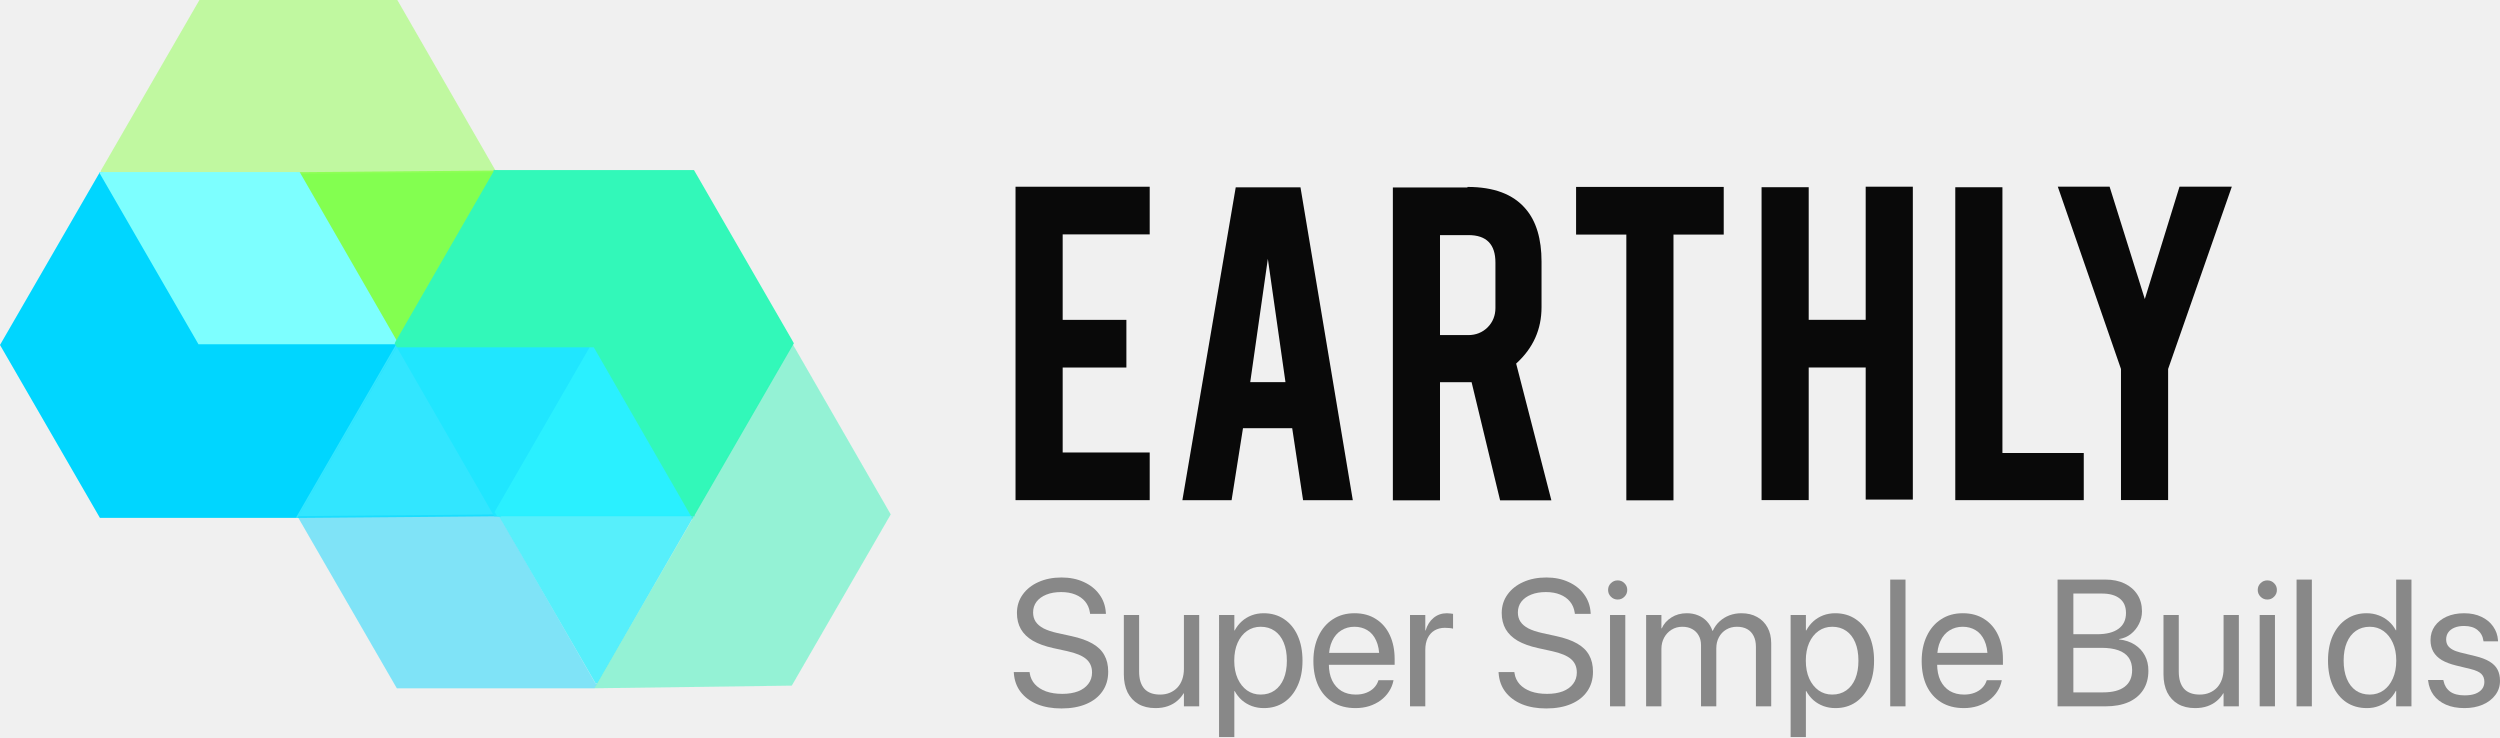
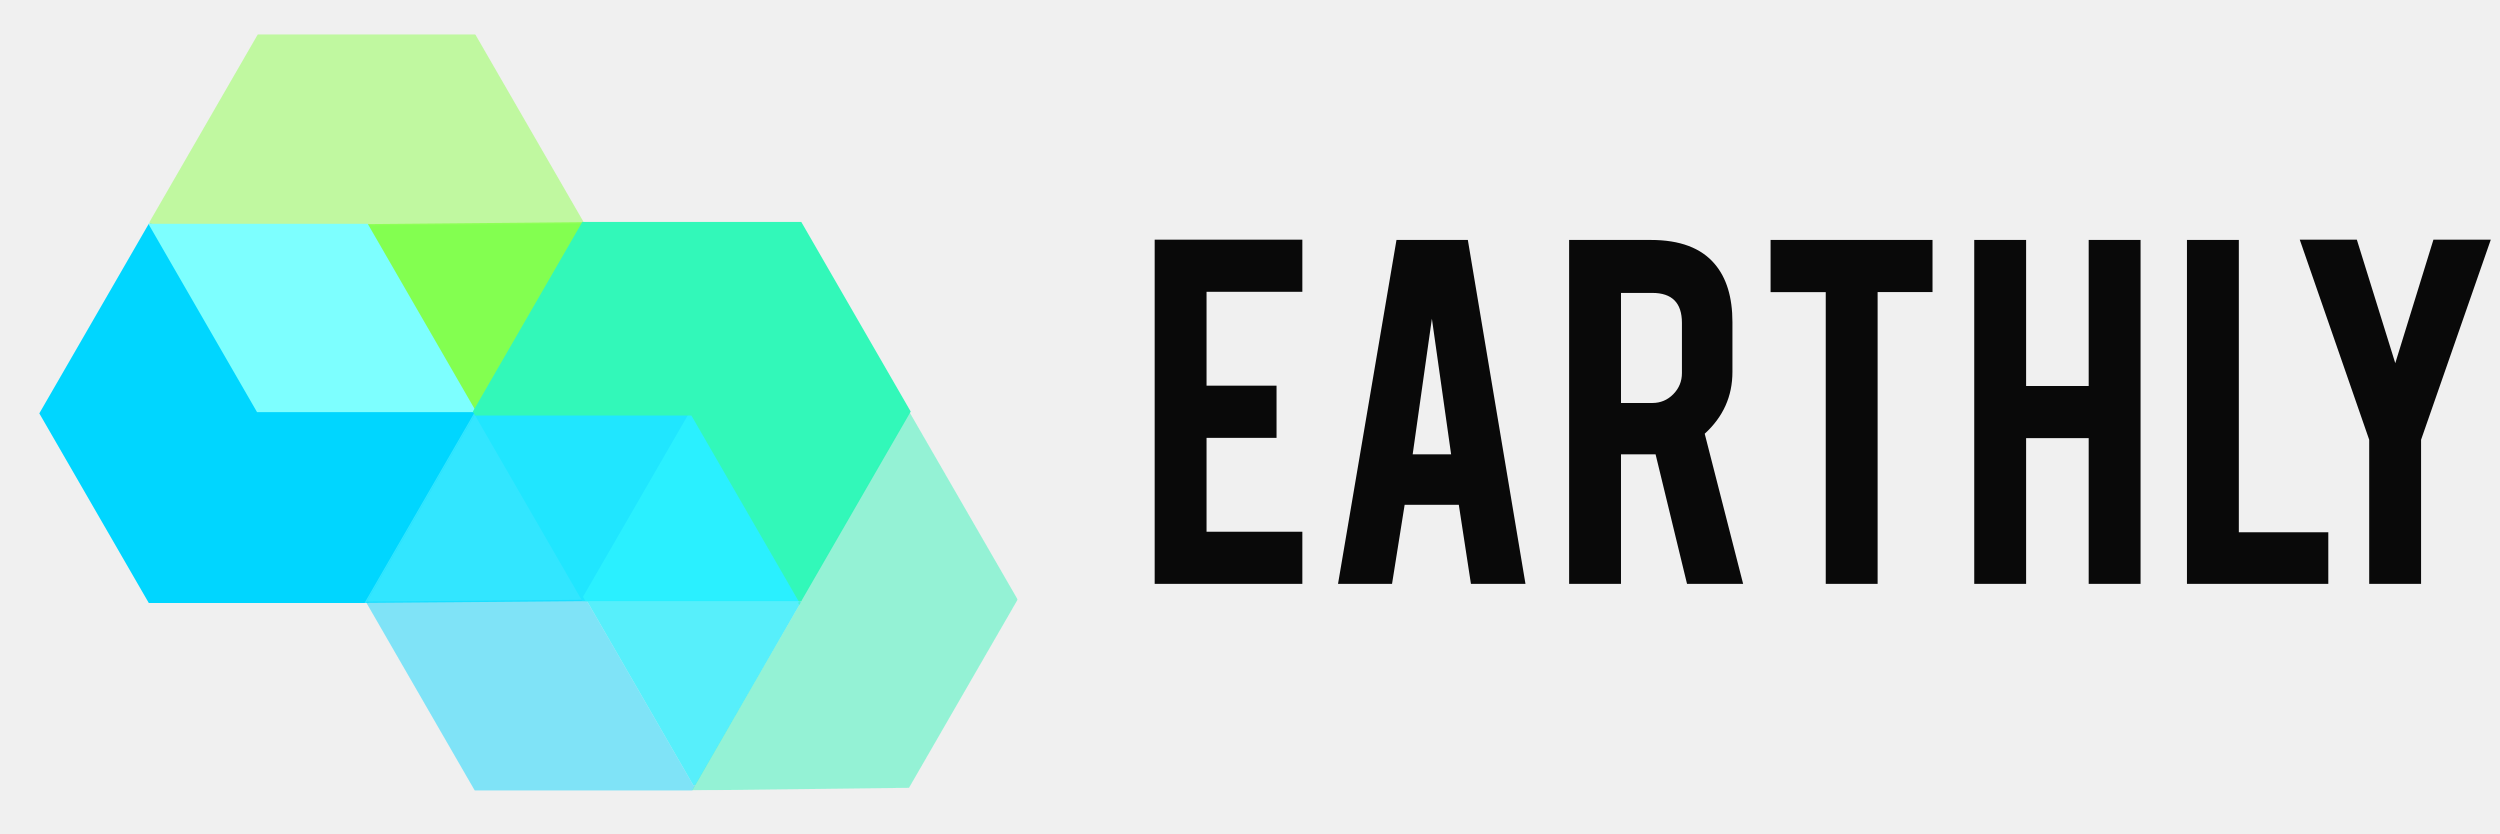
- <svg xmlns="http://www.w3.org/2000/svg" xmlns:xlink="http://www.w3.org/1999/xlink" version="1.1" id="svg2" x="0px" y="0px" viewBox="0 0 1000.593 295.009" xml:space="preserve">
-   <defs id="defs110" />
-   <style type="text/css" id="style2">
- 	.st0{fill:#83FF50;stroke:#83FF50;stroke-width:1;stroke-miterlimit:5.333;}
- 	.st1{opacity:0.83;clip-path:url(#SVGID_00000080895763411143063620000003946941406721728898_);}
- 	.st2{fill:#96FF5B;fill-opacity:0.647;}
- 	.st3{fill:#FFFFFF;}
- 	.st4{fill:#00D6FF;stroke:#00D6FF;stroke-width:1;stroke-miterlimit:5.333;}
- 	.st5{fill:#7DFFFF;stroke:#7DFFFF;stroke-width:1;stroke-miterlimit:5.333;}
- 	.st6{fill:#32E6FF;stroke:#32E6FF;stroke-width:1;stroke-miterlimit:5.333;}
- 	.st7{opacity:0.86;clip-path:url(#SVGID_00000122682779506278355710000011518640239278589079_);}
- 	.st8{fill:#00D5FF;fill-opacity:0.545;}
- 	.st9{fill:#20E6FF;stroke:#20E6FF;stroke-width:1;stroke-miterlimit:5.333;}
- 	.st10{fill:#2AF0FF;stroke:#2AF0FF;stroke-width:1;stroke-miterlimit:5.333;}
- 	.st11{opacity:0.95;clip-path:url(#SVGID_00000067935788216487674460000017756686234451421835_);}
- 	.st12{fill:#29EFFF;fill-opacity:0.8;}
- 	.st13{fill:#32F8B9;stroke:#32F8B9;stroke-width:1;stroke-miterlimit:5.333;}
- 	.st14{opacity:0.85;clip-path:url(#SVGID_00000162337586531770572300000000167629634986491300_);}
- 	.st15{fill:#32F6B8;fill-opacity:0.565;}
- 	.st16{fill:#090909;}
- </style>
-   <g id="g10" transform="matrix(1.333333,0,0,-1.333333,0.3450104,1320.811)">
-     <g id="g12" transform="translate(30.34981,938.922)">
-       <path id="path14" class="st0" d="M 118,0 88.5,-51.2 H 88.3 L 59.1,-0.5 Z" />
-     </g>
-     <g id="g21">
-       <g id="g18" transform="translate(-450.8685,387.3068)">
-         <g id="g24">
-           <g id="g26">
- 				</g>
-           <g id="g38">
-             <g id="g16">
-               <defs id="defs8">
-                 <rect id="SVGID_1_" x="460.9" y="542.4" width="158.4" height="69.7" />
-               </defs>
-               <clipPath id="SVGID_00000174578530605239856790000016492496000338511018_">
-                 <use xlink:href="#SVGID_1_" style="overflow:visible" id="use10" />
-               </clipPath>
-               <g id="g36" style="opacity:0.83" clip-path="url(#SVGID_00000174578530605239856790000016492496000338511018_)">
-                 <g id="g34" transform="translate(481.4741,551.9014)">
-                   <path id="path32" class="st2" d="m 118,0 -0.1,-0.2 h -0.1 v -0.1 l -59,-0.5 v 0.1 H -0.3 L -0.7,0 29,51.4 h 59.4 z" />
-                 </g>
-               </g>
-             </g>
-           </g>
-         </g>
-       </g>
-     </g>
-     <g id="g40" transform="translate(30.48501,938.9972)">
-       <path id="path42" class="st3" d="M 118,0 V 0 L 88.5,-51.2 H 88.4 L 117.9,0 Z" />
-     </g>
-     <g id="g44" transform="translate(1.01871,887.0588)">
-       <path id="path46" class="st4" d="m 118,0 -0.1,-0.2 -29.6,-51.2 v 0 H 29 L -0.7,0 29,51.4 h 0.3 L 58.5,0.7 h 59.1 z" />
-     </g>
-     <g id="g48" transform="translate(0.6076102,887.7658)">
-       <path id="path50" class="st5" d="M 118,0 H 59 L 29.7,50.7 h 59.1 z" />
-     </g>
-     <g id="g52" transform="translate(30.78631,836.925)">
-       <path id="path54" class="st6" d="m 118,0 0.5,-0.8 h -0.9 L 95.1,-1 58.6,-1.3 88.2,49.9 h 58.7 z" />
-     </g>
-     <g id="g56" transform="translate(-450.8685,387.3068)">
-       <g id="g46">
-         <g id="g58">
-           <g id="g64">
-             <g id="g66">
- 					</g>
-             <g id="g78">
-               <g id="g41">
-                 <defs id="defs33">
-                   <rect id="SVGID_00000113349542533246887100000016756461507466418367_" x="525" y="379.5" width="119.9" height="137.2" />
-                 </defs>
-                 <clipPath id="SVGID_00000052812051687137078050000006255378118721314435_">
-                   <use xlink:href="#SVGID_00000113349542533246887100000016756461507466418367_" style="overflow:visible" id="use35" />
-                 </clipPath>
-                 <g id="g76" style="opacity:0.86" clip-path="url(#SVGID_00000052812051687137078050000006255378118721314435_)">
-                   <g id="g74" transform="translate(511.9336,398.1758)">
-                     <path id="path72" class="st8" d="m 118,0 -0.9,-1.5 H 57.8 l -29.7,51.4 0.1,0.2 v 0 l 29.6,51.2 h 0.1 l -29.6,-51.1 36.5,0.3 22.6,0.2 h 0.9 L 117.4,0 Z" />
-                   </g>
-                 </g>
-               </g>
-             </g>
-           </g>
-         </g>
-       </g>
-     </g>
-     <g id="g80" transform="translate(30.78631,836.925)">
-       <path id="path82" class="st9" d="m 118,0 0.5,-0.8 h -0.9 L 88.4,49.9 h 58.5 z" />
-     </g>
-     <g id="g84" transform="translate(89.47871,836.1281)">
-       <path id="path86" class="st10" d="M 118,0 H 59.8 l -0.5,0.8 28.8,49.9 h 0.6 z" />
-     </g>
-     <g id="g88" transform="translate(-450.8685,387.3068)">
-       <g id="g68">
-         <g id="g90">
-           <g id="g96">
-             <g id="g98">
- 					</g>
-             <g id="g110">
-               <g id="g63">
-                 <defs id="defs55">
-                   <rect id="SVGID_00000083069750939687145980000010640198437501922177_" x="590.4" y="389.7" width="78.2" height="67.5" />
-                 </defs>
-                 <clipPath id="SVGID_00000070800203215072149570000016036056325378891696_">
-                   <use xlink:href="#SVGID_00000083069750939687145980000010640198437501922177_" style="overflow:visible" id="use57" />
-                 </clipPath>
-                 <g id="g108" style="opacity:0.95" clip-path="url(#SVGID_00000070800203215072149570000016036056325378891696_)">
-                   <g id="g106" transform="translate(540.7529,448.1143)">
-                     <path id="path104" class="st12" d="M 118,0 89.2,-49.9 H 88.6 L 59.4,0.7 h 58.2 z" />
-                   </g>
-                 </g>
-               </g>
-             </g>
-           </g>
-         </g>
-       </g>
-     </g>
-     <g id="g112" transform="translate(119.4713,887.5548)">
-       <path id="path114" class="st13" d="M 118,0 88.3,-51.4 H 88 L 58.8,-0.7 H -0.3 L -0.7,0 -0.6,0.2 28.9,51.4 v 0.1 H 88.3 L 117.5,0.9 Z" />
-     </g>
-     <g id="g116" transform="translate(-450.8685,387.3068)">
-       <g id="g89">
-         <g id="g118">
-           <g id="g124">
-             <g id="g126">
- 					</g>
-             <g id="g138">
-               <g id="g83">
-                 <defs id="defs75">
-                   <rect id="SVGID_00000118398134125535155890000007193991426162861722_" x="614.2" y="379.5" width="118.7" height="138.1" />
-                 </defs>
-                 <clipPath id="SVGID_00000031928815844511343390000001499846702564364928_">
-                   <use xlink:href="#SVGID_00000118398134125535155890000007193991426162861722_" style="overflow:visible" id="use77" />
-                 </clipPath>
-                 <g id="g136" style="opacity:0.85" clip-path="url(#SVGID_00000031928815844511343390000001499846702564364928_)">
-                   <g id="g134" transform="translate(599.9912,448.8926)">
-                     <path id="path132" class="st15" d="M 118,0 88.3,-51.4 29,-52.2 58.4,-1.5 58,-0.8 h 0.3 L 88,50.6 87.5,51.4 h 0.9 z" />
-                   </g>
-                 </g>
-               </g>
-             </g>
-           </g>
-         </g>
-       </g>
-     </g>
-     <g id="g140" transform="matrix(1.555031,0,0,1.555031,186.5541,840.4765)">
-       <path id="path142" class="st16" d="m 75.9,0 v 60.5 h 25.9 V 51.3 H 85 V 34.8 H 97.3 V 25.6 H 85 V 9.2 h 16.8 V 0 Z" />
-     </g>
-     <g id="g144" transform="matrix(1.555031,0,0,1.555031,262.295,912.919)">
-       <path id="path146" class="st16" d="m 75.9,0 -3.4,-23.8 h 6.8 z m -4.8,-32.7 -2.2,-13.9 h -9.5 l 10.3,60.4 h 12.5 l 10.1,-60.4 h -9.6 l -2.1,13.9 z" />
-     </g>
-     <g id="g156" transform="matrix(1.555031,0,0,1.555031,330.61,911.7938)">
-       <path id="path158" class="st16" d="m 75.9,0 c 0,3.5 -1.7,5.3 -5.2,5.3 H 65.2 V -14 h 5.5 c 1.4,0 2.7,0.5 3.7,1.5 1,1 1.5,2.3 1.5,3.7 z m -5.4,14.6 c 5.1,0 8.8,-1.4 11.2,-4.2 C 83.8,8 84.8,4.5 84.8,0.2 v -8.8 c 0,-4.3 -1.6,-7.9 -4.9,-10.9 l 6.8,-26.4 h -9.9 l -5.5,22.8 h -0.8 -5.3 v -22.8 h -9.1 v 60.4 h 14.4 z" />
-     </g>
-     <g id="g160" transform="matrix(1.555031,0,0,1.555031,369.905,920.1931)">
-       <path id="path162" class="st16" d="M 75.9,0 H 66.2 V 9.2 H 94.7 V 0 H 85 v -51.3 h -9.1 z" />
-     </g>
-     <g id="g164" transform="matrix(1.555031,0,0,1.555031,424.6469,880.2968)">
-       <path id="path166" class="st16" d="m 75.9,0 v -25.6 h -9.1 v 60.4 h 9.1 V 9.2 h 11 V 34.9 H 96 V -25.5 H 86.9 V 0 Z" />
-     </g>
-     <g id="g168" transform="matrix(1.555031,0,0,1.555031,507.2124,840.4765)">
-       <path id="path170" class="st16" d="M 75.9,0 H 51.1 v 60.4 h 9.1 V 9.1 h 15.7 z" />
-     </g>
-     <g id="g172" transform="matrix(1.555031,0,0,1.555031,518.3862,879.8474)">
-       <path id="path174" class="st16" d="M 75.9,0 63.7,35.2 h 10 l 6.8,-21.7 6.7,21.7 H 97.3 L 85,0 v -25.3 h -9.1 z" />
-     </g>
-     <text xml:space="preserve" style="font-size:22.5px;font-family:'System Font';-inkscape-font-specification:'System Font';fill:#121212;fill-opacity:1;stroke-width:0" x="305.877" y="-823.199" id="text393" transform="scale(1,-1)">
-       <tspan id="tspan391" style="fill:#121212;fill-opacity:1;stroke-width:0" x="305.877" y="-823.199" />
-     </text>
-     <g aria-label="Super Simple Builds" transform="scale(1,-1)" id="text2091" style="font-size:54px;font-family:'System Font';-inkscape-font-specification:'System Font';fill:#121212;stroke-width:0">
-       <path d="m 318.345,-777.947 q 4.351,0 7.488,-1.345 3.164,-1.345 4.852,-3.823 1.714,-2.479 1.714,-5.854 v -0.026 q 0,-2.9 -1.16,-4.957 -1.134,-2.083 -3.586,-3.48 -2.426,-1.397 -6.328,-2.241 l -4.219,-0.923 q -2.479,-0.554 -4.087,-1.371 -1.608,-0.844 -2.399,-2.03 -0.765,-1.187 -0.765,-2.742 v -0.026 q 0,-1.846 1.028,-3.217 1.055,-1.371 2.953,-2.136 1.898,-0.765 4.43,-0.765 2.426,0 4.245,0.738 1.846,0.738 2.979,2.109 1.134,1.371 1.424,3.322 l 0.053,0.369 h 4.746 l -0.026,-0.396 q -0.211,-3.111 -1.978,-5.484 -1.74,-2.373 -4.667,-3.691 -2.927,-1.345 -6.645,-1.345 -3.902,0 -6.935,1.371 -3.006,1.345 -4.72,3.744 -1.714,2.373 -1.74,5.511 v 0.026 q 0,2.769 1.187,4.852 1.187,2.057 3.586,3.48 2.426,1.397 6.144,2.215 l 4.219,0.923 q 3.929,0.87 5.669,2.373 1.74,1.503 1.74,4.008 v 0.026 q 0,1.951 -1.107,3.401 -1.081,1.45 -3.085,2.241 -2.004,0.765 -4.746,0.765 -2.742,0 -4.852,-0.738 -2.083,-0.765 -3.349,-2.136 -1.266,-1.397 -1.556,-3.296 l -0.053,-0.369 h -4.746 l 0.026,0.369 q 0.237,3.243 2.057,5.616 1.846,2.373 4.957,3.665 3.138,1.266 7.251,1.266 z" style="fill:#888888" id="path519" />
-       <path d="m 346.584,-778.052 q 2.083,0 3.718,-0.58 1.635,-0.58 2.795,-1.582 1.187,-1.002 1.925,-2.268 h 0.105 v 3.902 h 4.588 v -27.422 h -4.588 v 16.137 q 0,1.74 -0.501,3.19 -0.501,1.424 -1.45,2.452 -0.949,1.002 -2.268,1.556 -1.292,0.554 -2.927,0.554 -3.164,0 -4.746,-1.767 -1.556,-1.793 -1.556,-5.142 v -16.98 h -4.588 v 17.798 q 0,3.111 1.107,5.405 1.134,2.268 3.243,3.507 2.136,1.239 5.142,1.239 z" style="fill:#888888" id="path521" />
-       <path d="m 365.674,-769.351 h 4.588 v -13.816 h 0.105 q 0.87,1.582 2.162,2.742 1.318,1.134 3.006,1.767 1.688,0.606 3.612,0.606 3.454,0 6.038,-1.74 2.61,-1.767 4.061,-4.957 1.477,-3.19 1.477,-7.515 v -0.026 q 0,-4.324 -1.45,-7.515 -1.45,-3.217 -4.087,-4.957 -2.61,-1.767 -6.117,-1.767 -1.951,0 -3.612,0.633 -1.661,0.633 -2.953,1.793 -1.266,1.134 -2.136,2.742 h -0.105 v -4.641 h -4.588 z m 12.498,-12.762 q -2.32,0 -4.113,-1.266 -1.767,-1.266 -2.795,-3.533 -1.028,-2.294 -1.028,-5.353 v -0.026 q 0,-3.085 1.002,-5.353 1.028,-2.294 2.821,-3.56 1.793,-1.266 4.113,-1.266 2.426,0 4.192,1.239 1.767,1.213 2.716,3.507 0.949,2.268 0.949,5.432 v 0.026 q 0,3.111 -0.949,5.405 -0.949,2.268 -2.716,3.507 -1.767,1.239 -4.192,1.239 z" style="fill:#888888" id="path523" />
-       <path d="m 406.622,-778.052 q 2.241,0 4.166,-0.606 1.925,-0.633 3.428,-1.74 1.503,-1.134 2.452,-2.61 0.976,-1.477 1.318,-3.164 l 0.053,-0.264 h -4.509 l -0.079,0.237 q -0.396,1.187 -1.318,2.109 -0.923,0.923 -2.294,1.45 -1.371,0.527 -3.111,0.527 -2.479,0 -4.298,-1.081 -1.819,-1.107 -2.821,-3.164 -0.976,-2.057 -0.976,-4.957 v -1.767 q 0,-3.059 1.002,-5.142 1.002,-2.109 2.742,-3.164 1.74,-1.081 3.929,-1.081 2.188,0 3.876,1.028 1.688,1.002 2.637,3.085 0.976,2.083 0.976,5.273 v 1.767 l 2.32,-3.322 h -19.828 v 3.586 h 22.096 v -1.688 q 0,-4.113 -1.45,-7.225 -1.45,-3.111 -4.166,-4.825 -2.689,-1.74 -6.434,-1.74 -3.744,0 -6.513,1.819 -2.769,1.793 -4.298,5.036 -1.529,3.217 -1.529,7.462 v 0.026 q 0,4.298 1.503,7.488 1.529,3.164 4.351,4.904 2.848,1.74 6.776,1.74 z" style="fill:#888888" id="path525" />
-       <path d="m 422.996,-778.58 h 4.588 v -16.928 q 0,-2.083 0.712,-3.56 0.738,-1.503 2.057,-2.294 1.345,-0.791 3.111,-0.791 0.844,0 1.503,0.079 0.686,0.079 0.949,0.185 v -4.456 q -0.264,-0.053 -0.765,-0.105 -0.475,-0.079 -1.081,-0.079 -2.32,0 -4.008,1.397 -1.688,1.397 -2.373,3.771 h -0.105 v -4.641 h -4.588 z" style="fill:#888888" id="path527" />
-       <path d="m 463.865,-777.947 q 4.351,0 7.488,-1.345 3.164,-1.345 4.852,-3.823 1.714,-2.479 1.714,-5.854 v -0.026 q 0,-2.9 -1.16,-4.957 -1.134,-2.083 -3.586,-3.48 -2.426,-1.397 -6.328,-2.241 l -4.219,-0.923 q -2.479,-0.554 -4.087,-1.371 -1.608,-0.844 -2.399,-2.03 -0.765,-1.187 -0.765,-2.742 v -0.026 q 0,-1.846 1.028,-3.217 1.055,-1.371 2.953,-2.136 1.898,-0.765 4.43,-0.765 2.426,0 4.245,0.738 1.846,0.738 2.979,2.109 1.134,1.371 1.424,3.322 l 0.053,0.369 h 4.746 l -0.026,-0.396 q -0.211,-3.111 -1.978,-5.484 -1.74,-2.373 -4.667,-3.691 -2.927,-1.345 -6.645,-1.345 -3.902,0 -6.935,1.371 -3.006,1.345 -4.72,3.744 -1.714,2.373 -1.74,5.511 v 0.026 q 0,2.769 1.187,4.852 1.187,2.057 3.586,3.48 2.426,1.397 6.144,2.215 l 4.219,0.923 q 3.929,0.87 5.669,2.373 1.74,1.503 1.74,4.008 v 0.026 q 0,1.951 -1.107,3.401 -1.081,1.45 -3.085,2.241 -2.004,0.765 -4.746,0.765 -2.742,0 -4.852,-0.738 -2.083,-0.765 -3.349,-2.136 -1.266,-1.397 -1.556,-3.296 l -0.053,-0.369 h -4.746 l 0.026,0.369 q 0.237,3.243 2.057,5.616 1.846,2.373 4.957,3.665 3.138,1.266 7.251,1.266 z" style="fill:#888888" id="path529" />
-       <path d="m 483.034,-778.58 h 4.588 v -27.422 h -4.588 z m 2.294,-32.062 q 1.213,0 2.03,-0.844 0.844,-0.844 0.844,-2.03 0,-1.213 -0.844,-2.03 -0.817,-0.844 -2.03,-0.844 -1.187,0 -2.03,0.844 -0.844,0.817 -0.844,2.03 0,1.187 0.844,2.03 0.844,0.844 2.03,0.844 z" style="fill:#888888" id="path531" />
-       <path d="m 493.871,-778.58 h 4.588 v -17.191 q 0,-1.925 0.817,-3.428 0.817,-1.503 2.215,-2.373 1.424,-0.896 3.243,-0.896 1.714,0 2.953,0.686 1.266,0.686 1.951,1.925 0.712,1.239 0.712,2.9 v 18.378 h 4.588 v -17.429 q 0,-1.872 0.791,-3.322 0.791,-1.477 2.188,-2.294 1.397,-0.844 3.217,-0.844 1.819,0 3.085,0.712 1.266,0.712 1.925,2.057 0.686,1.345 0.686,3.243 v 17.877 h 4.588 v -18.932 q 0,-2.742 -1.107,-4.746 -1.107,-2.03 -3.111,-3.138 -2.004,-1.134 -4.72,-1.134 -1.925,0 -3.612,0.633 -1.661,0.633 -2.953,1.819 -1.266,1.16 -2.03,2.821 h -0.105 q -0.58,-1.688 -1.688,-2.848 -1.107,-1.187 -2.637,-1.793 -1.503,-0.633 -3.375,-0.633 -2.637,0 -4.614,1.266 -1.978,1.239 -2.9,3.27 h -0.105 v -4.008 h -4.588 z" style="fill:#888888" id="path533" />
-       <path d="m 537.245,-769.351 h 4.588 v -13.816 h 0.105 q 0.87,1.582 2.162,2.742 1.318,1.134 3.006,1.767 1.688,0.606 3.612,0.606 3.454,0 6.038,-1.74 2.61,-1.767 4.061,-4.957 1.477,-3.19 1.477,-7.515 v -0.026 q 0,-4.324 -1.45,-7.515 -1.45,-3.217 -4.087,-4.957 -2.61,-1.767 -6.117,-1.767 -1.951,0 -3.612,0.633 -1.661,0.633 -2.953,1.793 -1.266,1.134 -2.136,2.742 h -0.105 v -4.641 H 537.245 Z m 12.498,-12.762 q -2.32,0 -4.113,-1.266 -1.767,-1.266 -2.795,-3.533 -1.028,-2.294 -1.028,-5.353 v -0.026 q 0,-3.085 1.002,-5.353 1.028,-2.294 2.821,-3.56 1.793,-1.266 4.113,-1.266 2.426,0 4.192,1.239 1.767,1.213 2.716,3.507 0.949,2.268 0.949,5.432 v 0.026 q 0,3.111 -0.949,5.405 -0.949,2.268 -2.716,3.507 -1.767,1.239 -4.192,1.239 z" style="fill:#888888" id="path535" />
-       <path d="m 567.145,-778.58 h 4.588 v -38.048 h -4.588 z" style="fill:#888888" id="path537" />
-       <path d="m 589.215,-778.052 q 2.241,0 4.166,-0.606 1.925,-0.633 3.428,-1.74 1.503,-1.134 2.452,-2.61 0.976,-1.477 1.318,-3.164 l 0.053,-0.264 h -4.509 l -0.079,0.237 q -0.396,1.187 -1.318,2.109 -0.923,0.923 -2.294,1.45 -1.371,0.527 -3.111,0.527 -2.479,0 -4.298,-1.081 -1.819,-1.107 -2.821,-3.164 -0.976,-2.057 -0.976,-4.957 v -1.767 q 0,-3.059 1.002,-5.142 1.002,-2.109 2.742,-3.164 1.74,-1.081 3.929,-1.081 2.188,0 3.876,1.028 1.688,1.002 2.637,3.085 0.976,2.083 0.976,5.273 v 1.767 l 2.32,-3.322 h -19.828 v 3.586 h 22.096 v -1.688 q 0,-4.113 -1.45,-7.225 -1.45,-3.111 -4.166,-4.825 -2.689,-1.74 -6.434,-1.74 -3.744,0 -6.513,1.819 -2.769,1.793 -4.298,5.036 -1.529,3.217 -1.529,7.462 v 0.026 q 0,4.298 1.503,7.488 1.529,3.164 4.351,4.904 2.848,1.74 6.776,1.74 z" style="fill:#888888" id="path539" />
-       <path d="M 619.748,-778.58 H 631.745 q 4.061,0 6.935,-1.266 2.874,-1.292 4.403,-3.665 1.556,-2.399 1.556,-5.748 v -0.053 q 0,-2.531 -1.055,-4.509 -1.055,-2.004 -3.032,-3.27 -1.978,-1.266 -4.72,-1.582 v -0.105 q 1.978,-0.29 3.533,-1.503 1.556,-1.239 2.452,-3.032 0.896,-1.793 0.896,-3.771 v -0.053 q 0,-2.848 -1.371,-4.983 -1.371,-2.136 -3.823,-3.322 -2.452,-1.187 -5.722,-1.187 h -12.05 v 4.192 h 10.969 q 3.454,0 5.326,1.503 1.872,1.477 1.872,4.298 v 0.053 q 0,3.085 -2.241,4.72 -2.215,1.635 -6.434,1.635 h -9.492 v 4.087 h 10.837 q 3.032,0 5.062,0.738 2.057,0.738 3.085,2.215 1.028,1.477 1.028,3.691 v 0.053 q 0,3.27 -2.241,4.983 -2.215,1.688 -6.486,1.688 h -11.285 z m -2.373,0 h 4.746 v -38.048 h -4.746 z" style="fill:#888888" id="path541" />
-       <path d="m 658.666,-778.052 q 2.083,0 3.718,-0.58 1.635,-0.58 2.795,-1.582 1.187,-1.002 1.925,-2.268 h 0.105 v 3.902 h 4.588 v -27.422 h -4.588 v 16.137 q 0,1.74 -0.501,3.19 -0.501,1.424 -1.45,2.452 -0.949,1.002 -2.268,1.556 -1.292,0.554 -2.927,0.554 -3.164,0 -4.746,-1.767 -1.556,-1.793 -1.556,-5.142 v -16.98 h -4.588 v 17.798 q 0,3.111 1.107,5.405 1.134,2.268 3.243,3.507 2.136,1.239 5.142,1.239 z" style="fill:#888888" id="path543" />
-       <path d="m 678.046,-778.58 h 4.588 v -27.422 h -4.588 z m 2.294,-32.062 q 1.213,0 2.03,-0.844 0.844,-0.844 0.844,-2.03 0,-1.213 -0.844,-2.03 -0.817,-0.844 -2.03,-0.844 -1.187,0 -2.03,0.844 -0.844,0.817 -0.844,2.03 0,1.187 0.844,2.03 0.844,0.844 2.03,0.844 z" style="fill:#888888" id="path545" />
-       <path d="m 689.12,-778.58 h 4.588 V -816.628 H 689.12 Z" style="fill:#888888" id="path547" />
-       <path d="m 710.214,-778.052 q 1.978,0 3.612,-0.633 1.661,-0.633 2.953,-1.767 1.292,-1.16 2.136,-2.769 h 0.105 v 4.641 h 4.588 v -38.048 h -4.588 v 15.214 h -0.105 q -0.844,-1.582 -2.162,-2.716 -1.318,-1.16 -3.006,-1.767 -1.661,-0.633 -3.612,-0.633 -3.428,0 -6.038,1.767 -2.61,1.74 -4.087,4.931 -1.45,3.19 -1.45,7.515 v 0.026 q 0,4.324 1.45,7.541 1.45,3.19 4.061,4.957 2.637,1.74 6.144,1.74 z m 0.896,-4.061 q -2.426,0 -4.192,-1.213 -1.767,-1.239 -2.716,-3.533 -0.949,-2.294 -0.949,-5.432 v -0.026 q 0,-3.138 0.949,-5.405 0.949,-2.268 2.716,-3.507 1.767,-1.239 4.192,-1.239 2.32,0 4.087,1.266 1.793,1.266 2.821,3.56 1.028,2.268 1.028,5.326 v 0.026 q 0,3.059 -1.028,5.353 -1.002,2.294 -2.795,3.56 -1.793,1.266 -4.113,1.266 z" style="fill:#888888" id="path549" />
-       <path d="m 739.534,-778.052 q 3.059,0 5.458,-1.028 2.426,-1.055 3.797,-2.9 1.397,-1.846 1.397,-4.245 v -0.026 q 0,-1.951 -0.738,-3.349 -0.738,-1.424 -2.399,-2.426 -1.635,-1.002 -4.403,-1.661 l -4.351,-1.055 q -1.503,-0.369 -2.452,-0.923 -0.949,-0.554 -1.397,-1.292 -0.422,-0.765 -0.422,-1.688 v -0.026 q 0,-1.213 0.633,-2.109 0.659,-0.923 1.872,-1.424 1.213,-0.501 2.874,-0.501 2.558,0 4.034,1.213 1.503,1.213 1.767,3.217 l 0.026,0.185 h 4.377 l -0.026,-0.343 q -0.158,-2.294 -1.45,-4.113 -1.266,-1.846 -3.507,-2.9 -2.215,-1.081 -5.221,-1.081 -2.953,0 -5.247,1.028 -2.268,1.028 -3.56,2.848 -1.266,1.819 -1.266,4.192 v 0.026 q 0,1.978 0.844,3.454 0.844,1.477 2.531,2.505 1.714,1.002 4.298,1.635 l 4.351,1.055 q 2.347,0.58 3.243,1.477 0.896,0.896 0.896,2.373 v 0.026 q 0,1.239 -0.712,2.162 -0.712,0.896 -2.03,1.397 -1.318,0.475 -3.19,0.475 -2.795,0 -4.351,-1.134 -1.556,-1.16 -1.978,-3.217 l -0.053,-0.264 h -4.588 l 0.026,0.237 q 0.29,2.452 1.635,4.298 1.371,1.846 3.718,2.874 2.347,1.028 5.563,1.028 z" style="fill:#888888" id="path551" />
+ <svg xmlns="http://www.w3.org/2000/svg" width="300" height="100" viewBox="0 0 566.93 303.577" class="prefix__siteHeader-logoLink-svg">
+   <defs>
+     <clipPath clipPathUnits="userSpaceOnUse" id="prefix__a">
+       <path d="M0 1000h1200V0H0z" />
+     </clipPath>
+     <clipPath clipPathUnits="userSpaceOnUse" id="prefix__b">
+       <path d="M362.705 603.329h118.769v-52.24H362.705z" />
+     </clipPath>
+     <clipPath clipPathUnits="userSpaceOnUse" id="prefix__c">
+       <path d="M0 1000h1200V0H0z" />
+     </clipPath>
+     <clipPath clipPathUnits="userSpaceOnUse" id="prefix__d">
+       <path d="M421.984 499.541h89.949v-102.87h-89.949z" />
+     </clipPath>
+     <clipPath clipPathUnits="userSpaceOnUse" id="prefix__e">
+       <path d="M0 1000h1200V0H0z" />
+     </clipPath>
+     <clipPath clipPathUnits="userSpaceOnUse" id="prefix__f">
+       <path d="M482.121 448.821h58.632v-50.645h-58.632z" />
+     </clipPath>
+     <clipPath clipPathUnits="userSpaceOnUse" id="prefix__g">
+       <path d="M0 1000h1200V0H0z" />
+     </clipPath>
+     <clipPath clipPathUnits="userSpaceOnUse" id="prefix__h">
+       <path d="M510.988 500.32h89.003V396.738h-89.003z" />
+     </clipPath>
+   </defs>
+   <path d="M40.466 81.437L1.097 149.645h-.28L-38.17 82.14z" fill="#83ff50" stroke="#83ff50" stroke-width="1" />
+   <g clip-path="url(#prefix__a)" transform="matrix(1.33333 0 0 -1.33333 -601.158 816.924)" fill="#96ff5b" fill-opacity="0.647" stroke-width="0" stroke-opacity="0.647">
+     <g clip-path="url(#prefix__b)" opacity="0.83">
+       <path d="M481.474 551.901l-.12-.21h-.09l-.046-.076-58.978-.526-.045.09h-59.069l-.42.722 29.691 51.427h59.385z" />
    </g>
  </g>
+   <path d="M40.647 81.337l-.06.1-39.37 68.208h-.12l39.37-68.208.06-.1z" fill="#fff" stroke-width="0.75" />
+   <path d="M1.358 150.588l-.161.282-39.428 68.268v.02h-79.18l-39.59-68.57 39.59-68.57h.421l39.028 67.628H.817z" fill="#00d6ff" stroke="#00d6ff" stroke-width="1" />
+   <path d="M.81 149.646h-78.777l-39.03-67.627h78.76z" fill="#7dffff" stroke="#7dffff" stroke-width="1" />
+   <path d="M41.048 217.433l.622 1.063h-1.143l-30.124.261-48.635.38 39.43-68.268h78.276z" fill="#32e6ff" stroke="#32e6ff" stroke-width="1" />
+   <g clip-path="url(#prefix__c)" transform="matrix(1.33333 0 0 -1.33333 -601.158 816.924)" fill="#00d5ff" fill-opacity="0.545">
+     <g clip-path="url(#prefix__d)" opacity="0.86">
+       <path d="M511.934 398.176l-.873-1.504h-59.384l-29.692 51.442.12.21v.016l29.572 51.2h.09l-29.572-51.2 36.476.285 22.593.197h.858l29.225-50.646z" />
+     </g>
+   </g>
+   <path d="M41.048 217.433l.622 1.063h-1.143L1.48 150.869h77.995z" fill="#20e6ff" stroke="#20e6ff" stroke-width="1" />
+   <path d="M119.305 218.496H41.67l-.621-1.063 38.425-66.564h.783z" fill="#2af0ff" stroke="#2af0ff" stroke-width="1" />
+   <g clip-path="url(#prefix__e)" transform="matrix(1.33333 0 0 -1.33333 -601.158 816.924)" fill="#29efff" fill-opacity="0.8">
+     <g clip-path="url(#prefix__f)" opacity="0.95">
+       <path d="M540.753 448.114l-28.82-49.938h-.586l-29.226 50.645h58.226z" />
+     </g>
+   </g>
+   <path d="M159.295 149.927l-39.59 68.57h-.4L80.255 150.87H1.48l-.543-.943.162-.281 39.368-68.208.061-.1h79.179l38.968 67.526z" fill="#32f8b9" stroke="#32f8b9" stroke-width="1" />
+   <g clip-path="url(#prefix__g)" transform="matrix(1.33333 0 0 -1.33333 -601.158 816.924)" fill="#32f6b8" fill-opacity="0.565">
+     <g clip-path="url(#prefix__h)" opacity="0.85">
+       <path d="M599.991 448.893L570.3 397.45l-59.31-.712 29.332 50.65-.407.707h.301l29.693 51.427-.467.798h.858z" />
+     </g>
+   </g>
+   <path d="M248.739 212.698V87.311h53.794v18.998h-34.897v34.198h25.498v18.997h-25.498V193.7h34.897v18.998zM349.727 116.108l-7 49.394h14zm-9.928 67.793l-4.592 28.797H315.53l21.297-125.285h25.996l20.995 125.285H363.95l-4.418-28.797zM440.813 117.608c0-7.265-3.599-10.9-10.8-10.9h-11.397v40.098h11.397c3 0 5.55-1.066 7.649-3.2 2.1-2.133 3.151-4.7 3.151-7.7zm-11.297-30.194c10.53 0 18.262 2.898 23.194 8.698 4.334 5.065 6.5 12.13 6.5 21.196v18.2c0 8.863-3.367 16.363-10.099 22.496l13.997 54.693h-20.437l-11.457-47.194h-12.598v47.194h-18.897V87.414zM493.207 106.41h-20.098V87.412h58.994v18.996h-20V212.7h-18.896zM566.196 159.604v53.093h-18.897V87.414h18.897v53.192h22.797V87.414h18.898v125.283h-18.898v-53.093zM676.283 212.698H624.79V87.412h18.897v106.489h32.597zM691.182 160.204l-25.298-72.892h20.796l14 44.994 13.898-44.994h20.897l-25.397 72.892v52.493h-18.896z" fill="#090909" />
</svg>
